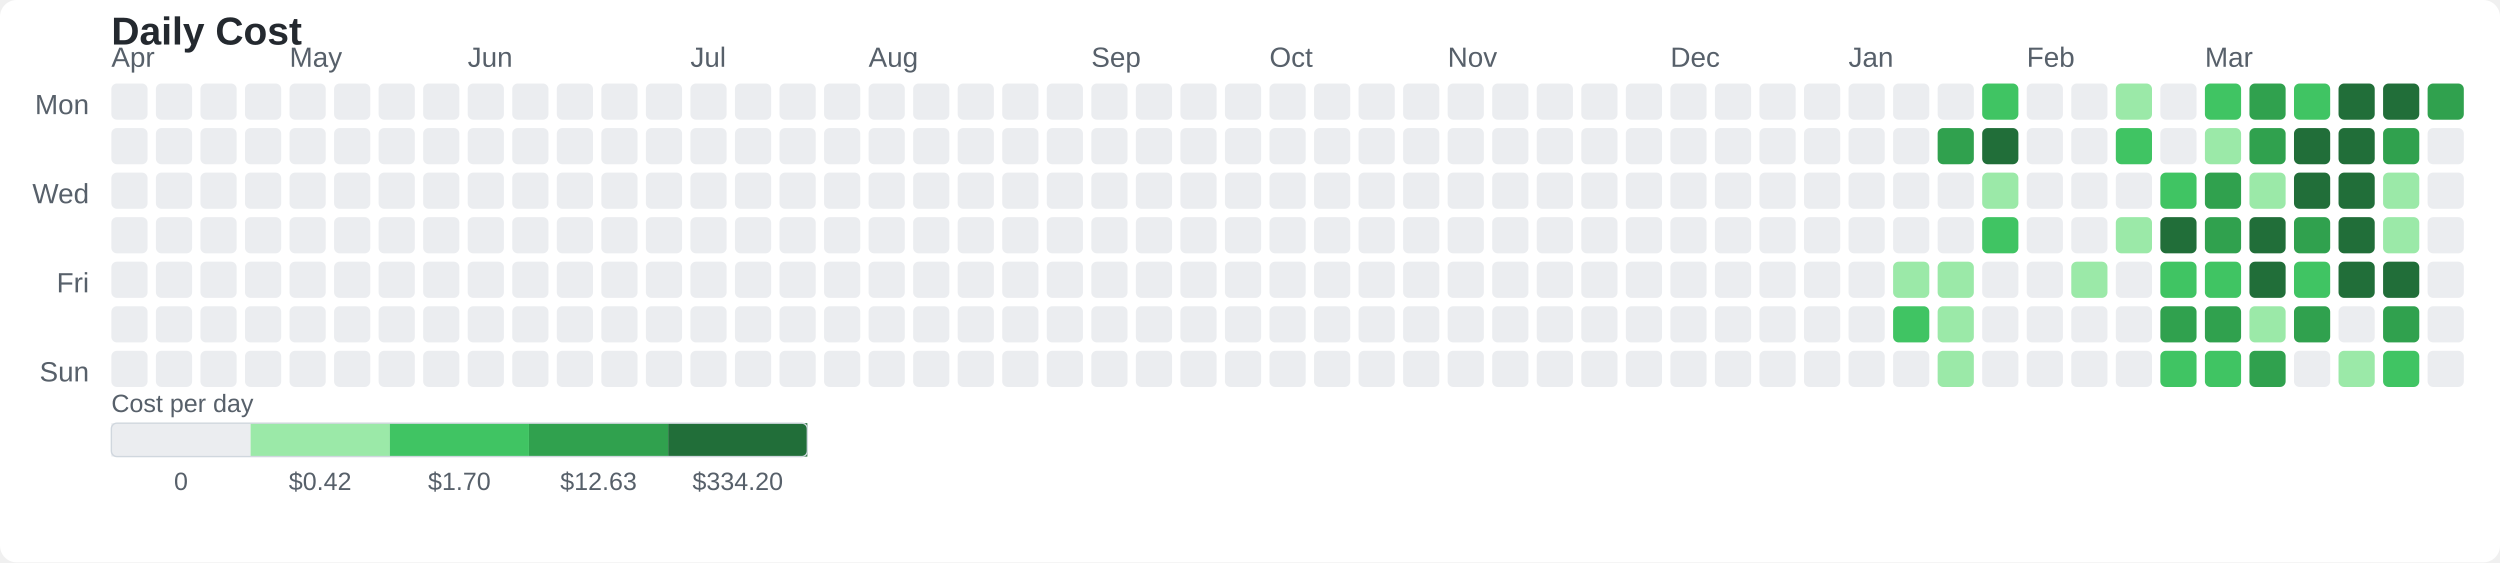
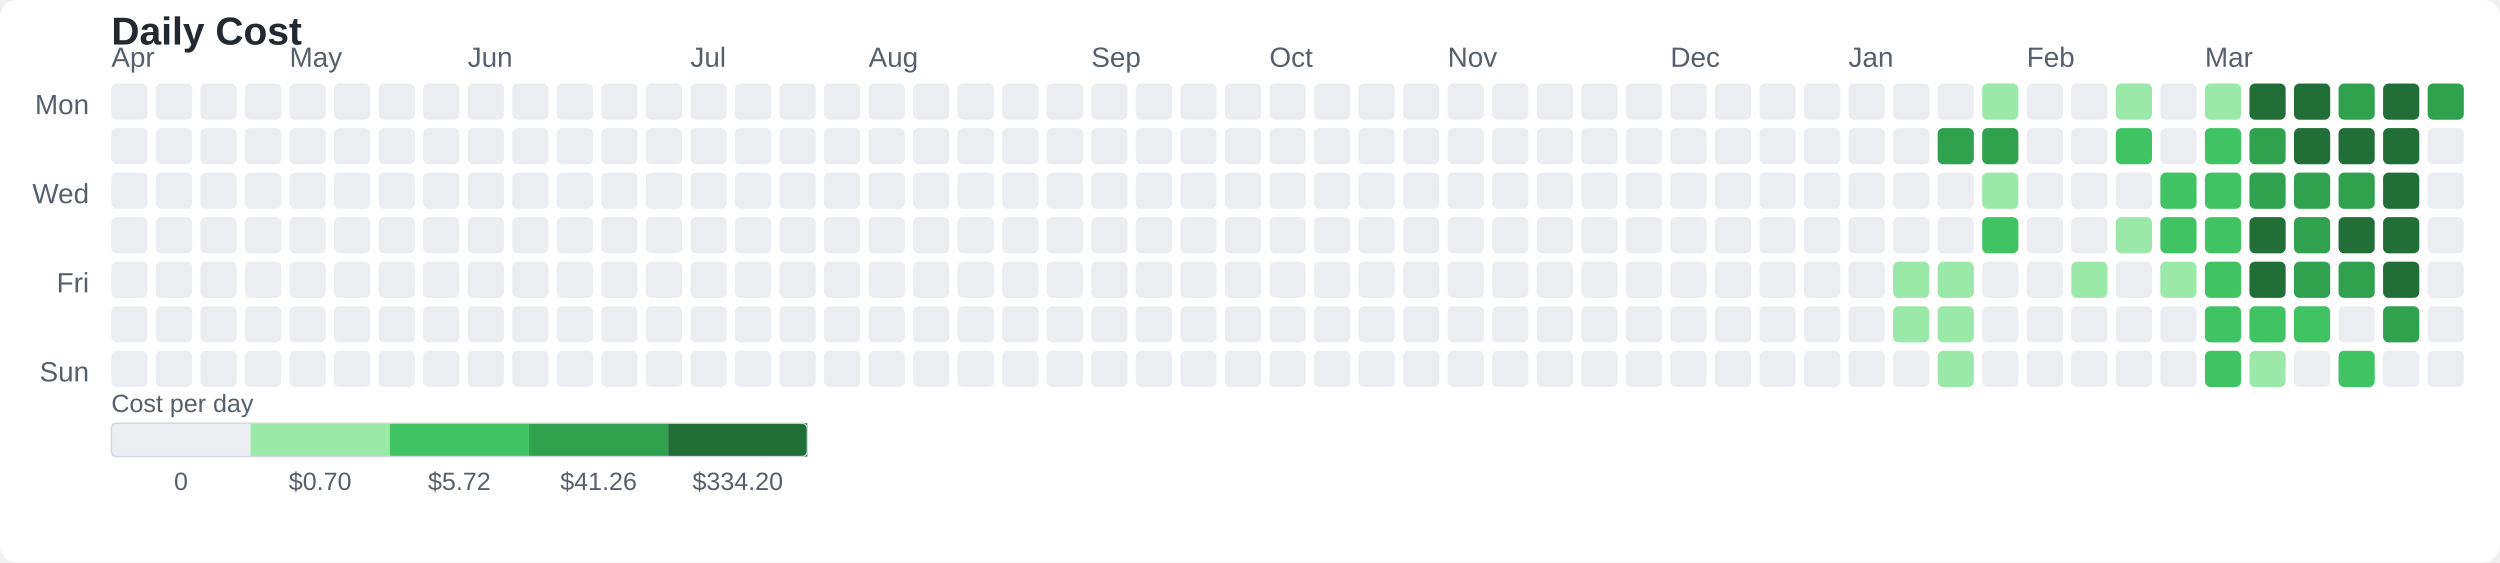
<svg xmlns="http://www.w3.org/2000/svg" width="898" height="202" viewBox="0 0 898 202">
  <rect width="898" height="202" fill="#ffffff" rx="6" />
  <text x="40" y="16" font-family="Arial, sans-serif" font-size="14" fill="#24292f" font-weight="bold">Daily Cost</text>
  <text x="32" y="41" font-family="Arial, sans-serif" font-size="10" fill="#57606a" text-anchor="end">Mon</text>
  <text x="32" y="73" font-family="Arial, sans-serif" font-size="10" fill="#57606a" text-anchor="end">Wed</text>
  <text x="32" y="105" font-family="Arial, sans-serif" font-size="10" fill="#57606a" text-anchor="end">Fri</text>
  <text x="32" y="137" font-family="Arial, sans-serif" font-size="10" fill="#57606a" text-anchor="end">Sun</text>
  <text x="40" y="24" font-family="Arial, sans-serif" font-size="10" fill="#57606a">Apr</text>
  <text x="104" y="24" font-family="Arial, sans-serif" font-size="10" fill="#57606a">May</text>
  <text x="168" y="24" font-family="Arial, sans-serif" font-size="10" fill="#57606a">Jun</text>
  <text x="248" y="24" font-family="Arial, sans-serif" font-size="10" fill="#57606a">Jul</text>
  <text x="312" y="24" font-family="Arial, sans-serif" font-size="10" fill="#57606a">Aug</text>
  <text x="392" y="24" font-family="Arial, sans-serif" font-size="10" fill="#57606a">Sep</text>
  <text x="456" y="24" font-family="Arial, sans-serif" font-size="10" fill="#57606a">Oct</text>
  <text x="520" y="24" font-family="Arial, sans-serif" font-size="10" fill="#57606a">Nov</text>
  <text x="600" y="24" font-family="Arial, sans-serif" font-size="10" fill="#57606a">Dec</text>
  <text x="664" y="24" font-family="Arial, sans-serif" font-size="10" fill="#57606a">Jan</text>
  <text x="728" y="24" font-family="Arial, sans-serif" font-size="10" fill="#57606a">Feb</text>
  <text x="792" y="24" font-family="Arial, sans-serif" font-size="10" fill="#57606a">Mar</text>
  <rect x="40" y="30" width="13" height="13" rx="2" ry="2" fill="#ebedf0">
    </rect>
  <rect x="40" y="46" width="13" height="13" rx="2" ry="2" fill="#ebedf0">
    </rect>
  <rect x="40" y="62" width="13" height="13" rx="2" ry="2" fill="#ebedf0">
    </rect>
  <rect x="40" y="78" width="13" height="13" rx="2" ry="2" fill="#ebedf0">
    </rect>
  <rect x="40" y="94" width="13" height="13" rx="2" ry="2" fill="#ebedf0">
    </rect>
  <rect x="40" y="110" width="13" height="13" rx="2" ry="2" fill="#ebedf0">
    </rect>
  <rect x="40" y="126" width="13" height="13" rx="2" ry="2" fill="#ebedf0">
    </rect>
  <rect x="56" y="30" width="13" height="13" rx="2" ry="2" fill="#ebedf0">
    </rect>
  <rect x="56" y="46" width="13" height="13" rx="2" ry="2" fill="#ebedf0">
    </rect>
  <rect x="56" y="62" width="13" height="13" rx="2" ry="2" fill="#ebedf0">
    </rect>
  <rect x="56" y="78" width="13" height="13" rx="2" ry="2" fill="#ebedf0">
    </rect>
  <rect x="56" y="94" width="13" height="13" rx="2" ry="2" fill="#ebedf0">
    </rect>
  <rect x="56" y="110" width="13" height="13" rx="2" ry="2" fill="#ebedf0">
    </rect>
  <rect x="56" y="126" width="13" height="13" rx="2" ry="2" fill="#ebedf0">
    </rect>
  <rect x="72" y="30" width="13" height="13" rx="2" ry="2" fill="#ebedf0">
    </rect>
  <rect x="72" y="46" width="13" height="13" rx="2" ry="2" fill="#ebedf0">
    </rect>
  <rect x="72" y="62" width="13" height="13" rx="2" ry="2" fill="#ebedf0">
    </rect>
  <rect x="72" y="78" width="13" height="13" rx="2" ry="2" fill="#ebedf0">
    </rect>
  <rect x="72" y="94" width="13" height="13" rx="2" ry="2" fill="#ebedf0">
    </rect>
  <rect x="72" y="110" width="13" height="13" rx="2" ry="2" fill="#ebedf0">
    </rect>
  <rect x="72" y="126" width="13" height="13" rx="2" ry="2" fill="#ebedf0">
    </rect>
  <rect x="88" y="30" width="13" height="13" rx="2" ry="2" fill="#ebedf0">
    </rect>
  <rect x="88" y="46" width="13" height="13" rx="2" ry="2" fill="#ebedf0">
    </rect>
  <rect x="88" y="62" width="13" height="13" rx="2" ry="2" fill="#ebedf0">
    </rect>
  <rect x="88" y="78" width="13" height="13" rx="2" ry="2" fill="#ebedf0">
    </rect>
  <rect x="88" y="94" width="13" height="13" rx="2" ry="2" fill="#ebedf0">
    </rect>
  <rect x="88" y="110" width="13" height="13" rx="2" ry="2" fill="#ebedf0">
    </rect>
  <rect x="88" y="126" width="13" height="13" rx="2" ry="2" fill="#ebedf0">
    </rect>
  <rect x="104" y="30" width="13" height="13" rx="2" ry="2" fill="#ebedf0">
    </rect>
  <rect x="104" y="46" width="13" height="13" rx="2" ry="2" fill="#ebedf0">
    </rect>
  <rect x="104" y="62" width="13" height="13" rx="2" ry="2" fill="#ebedf0">
    </rect>
  <rect x="104" y="78" width="13" height="13" rx="2" ry="2" fill="#ebedf0">
    </rect>
  <rect x="104" y="94" width="13" height="13" rx="2" ry="2" fill="#ebedf0">
    </rect>
  <rect x="104" y="110" width="13" height="13" rx="2" ry="2" fill="#ebedf0">
    </rect>
  <rect x="104" y="126" width="13" height="13" rx="2" ry="2" fill="#ebedf0">
    </rect>
  <rect x="120" y="30" width="13" height="13" rx="2" ry="2" fill="#ebedf0">
    </rect>
  <rect x="120" y="46" width="13" height="13" rx="2" ry="2" fill="#ebedf0">
    </rect>
  <rect x="120" y="62" width="13" height="13" rx="2" ry="2" fill="#ebedf0">
    </rect>
  <rect x="120" y="78" width="13" height="13" rx="2" ry="2" fill="#ebedf0">
    </rect>
  <rect x="120" y="94" width="13" height="13" rx="2" ry="2" fill="#ebedf0">
    </rect>
  <rect x="120" y="110" width="13" height="13" rx="2" ry="2" fill="#ebedf0">
    </rect>
  <rect x="120" y="126" width="13" height="13" rx="2" ry="2" fill="#ebedf0">
    </rect>
  <rect x="136" y="30" width="13" height="13" rx="2" ry="2" fill="#ebedf0">
    </rect>
  <rect x="136" y="46" width="13" height="13" rx="2" ry="2" fill="#ebedf0">
    </rect>
  <rect x="136" y="62" width="13" height="13" rx="2" ry="2" fill="#ebedf0">
    </rect>
  <rect x="136" y="78" width="13" height="13" rx="2" ry="2" fill="#ebedf0">
    </rect>
  <rect x="136" y="94" width="13" height="13" rx="2" ry="2" fill="#ebedf0">
    </rect>
  <rect x="136" y="110" width="13" height="13" rx="2" ry="2" fill="#ebedf0">
    </rect>
  <rect x="136" y="126" width="13" height="13" rx="2" ry="2" fill="#ebedf0">
    </rect>
  <rect x="152" y="30" width="13" height="13" rx="2" ry="2" fill="#ebedf0">
    </rect>
  <rect x="152" y="46" width="13" height="13" rx="2" ry="2" fill="#ebedf0">
    </rect>
  <rect x="152" y="62" width="13" height="13" rx="2" ry="2" fill="#ebedf0">
    </rect>
  <rect x="152" y="78" width="13" height="13" rx="2" ry="2" fill="#ebedf0">
    </rect>
  <rect x="152" y="94" width="13" height="13" rx="2" ry="2" fill="#ebedf0">
    </rect>
  <rect x="152" y="110" width="13" height="13" rx="2" ry="2" fill="#ebedf0">
    </rect>
  <rect x="152" y="126" width="13" height="13" rx="2" ry="2" fill="#ebedf0">
    </rect>
  <rect x="168" y="30" width="13" height="13" rx="2" ry="2" fill="#ebedf0">
    </rect>
  <rect x="168" y="46" width="13" height="13" rx="2" ry="2" fill="#ebedf0">
    </rect>
  <rect x="168" y="62" width="13" height="13" rx="2" ry="2" fill="#ebedf0">
    </rect>
  <rect x="168" y="78" width="13" height="13" rx="2" ry="2" fill="#ebedf0">
    </rect>
  <rect x="168" y="94" width="13" height="13" rx="2" ry="2" fill="#ebedf0">
    </rect>
  <rect x="168" y="110" width="13" height="13" rx="2" ry="2" fill="#ebedf0">
    </rect>
  <rect x="168" y="126" width="13" height="13" rx="2" ry="2" fill="#ebedf0">
    </rect>
  <rect x="184" y="30" width="13" height="13" rx="2" ry="2" fill="#ebedf0">
    </rect>
  <rect x="184" y="46" width="13" height="13" rx="2" ry="2" fill="#ebedf0">
    </rect>
  <rect x="184" y="62" width="13" height="13" rx="2" ry="2" fill="#ebedf0">
    </rect>
  <rect x="184" y="78" width="13" height="13" rx="2" ry="2" fill="#ebedf0">
    </rect>
  <rect x="184" y="94" width="13" height="13" rx="2" ry="2" fill="#ebedf0">
    </rect>
  <rect x="184" y="110" width="13" height="13" rx="2" ry="2" fill="#ebedf0">
    </rect>
  <rect x="184" y="126" width="13" height="13" rx="2" ry="2" fill="#ebedf0">
    </rect>
  <rect x="200" y="30" width="13" height="13" rx="2" ry="2" fill="#ebedf0">
    </rect>
  <rect x="200" y="46" width="13" height="13" rx="2" ry="2" fill="#ebedf0">
    </rect>
  <rect x="200" y="62" width="13" height="13" rx="2" ry="2" fill="#ebedf0">
    </rect>
  <rect x="200" y="78" width="13" height="13" rx="2" ry="2" fill="#ebedf0">
    </rect>
  <rect x="200" y="94" width="13" height="13" rx="2" ry="2" fill="#ebedf0">
    </rect>
  <rect x="200" y="110" width="13" height="13" rx="2" ry="2" fill="#ebedf0">
    </rect>
  <rect x="200" y="126" width="13" height="13" rx="2" ry="2" fill="#ebedf0">
    </rect>
  <rect x="216" y="30" width="13" height="13" rx="2" ry="2" fill="#ebedf0">
    </rect>
  <rect x="216" y="46" width="13" height="13" rx="2" ry="2" fill="#ebedf0">
    </rect>
  <rect x="216" y="62" width="13" height="13" rx="2" ry="2" fill="#ebedf0">
    </rect>
  <rect x="216" y="78" width="13" height="13" rx="2" ry="2" fill="#ebedf0">
    </rect>
  <rect x="216" y="94" width="13" height="13" rx="2" ry="2" fill="#ebedf0">
    </rect>
  <rect x="216" y="110" width="13" height="13" rx="2" ry="2" fill="#ebedf0">
    </rect>
  <rect x="216" y="126" width="13" height="13" rx="2" ry="2" fill="#ebedf0">
    </rect>
  <rect x="232" y="30" width="13" height="13" rx="2" ry="2" fill="#ebedf0">
    </rect>
  <rect x="232" y="46" width="13" height="13" rx="2" ry="2" fill="#ebedf0">
    </rect>
  <rect x="232" y="62" width="13" height="13" rx="2" ry="2" fill="#ebedf0">
    </rect>
  <rect x="232" y="78" width="13" height="13" rx="2" ry="2" fill="#ebedf0">
    </rect>
  <rect x="232" y="94" width="13" height="13" rx="2" ry="2" fill="#ebedf0">
    </rect>
  <rect x="232" y="110" width="13" height="13" rx="2" ry="2" fill="#ebedf0">
    </rect>
  <rect x="232" y="126" width="13" height="13" rx="2" ry="2" fill="#ebedf0">
    </rect>
  <rect x="248" y="30" width="13" height="13" rx="2" ry="2" fill="#ebedf0">
    </rect>
  <rect x="248" y="46" width="13" height="13" rx="2" ry="2" fill="#ebedf0">
    </rect>
  <rect x="248" y="62" width="13" height="13" rx="2" ry="2" fill="#ebedf0">
    </rect>
  <rect x="248" y="78" width="13" height="13" rx="2" ry="2" fill="#ebedf0">
    </rect>
  <rect x="248" y="94" width="13" height="13" rx="2" ry="2" fill="#ebedf0">
    </rect>
  <rect x="248" y="110" width="13" height="13" rx="2" ry="2" fill="#ebedf0">
    </rect>
  <rect x="248" y="126" width="13" height="13" rx="2" ry="2" fill="#ebedf0">
    </rect>
  <rect x="264" y="30" width="13" height="13" rx="2" ry="2" fill="#ebedf0">
    </rect>
  <rect x="264" y="46" width="13" height="13" rx="2" ry="2" fill="#ebedf0">
    </rect>
  <rect x="264" y="62" width="13" height="13" rx="2" ry="2" fill="#ebedf0">
    </rect>
  <rect x="264" y="78" width="13" height="13" rx="2" ry="2" fill="#ebedf0">
    </rect>
  <rect x="264" y="94" width="13" height="13" rx="2" ry="2" fill="#ebedf0">
    </rect>
  <rect x="264" y="110" width="13" height="13" rx="2" ry="2" fill="#ebedf0">
    </rect>
  <rect x="264" y="126" width="13" height="13" rx="2" ry="2" fill="#ebedf0">
    </rect>
  <rect x="280" y="30" width="13" height="13" rx="2" ry="2" fill="#ebedf0">
    </rect>
  <rect x="280" y="46" width="13" height="13" rx="2" ry="2" fill="#ebedf0">
    </rect>
  <rect x="280" y="62" width="13" height="13" rx="2" ry="2" fill="#ebedf0">
    </rect>
  <rect x="280" y="78" width="13" height="13" rx="2" ry="2" fill="#ebedf0">
    </rect>
  <rect x="280" y="94" width="13" height="13" rx="2" ry="2" fill="#ebedf0">
    </rect>
  <rect x="280" y="110" width="13" height="13" rx="2" ry="2" fill="#ebedf0">
    </rect>
  <rect x="280" y="126" width="13" height="13" rx="2" ry="2" fill="#ebedf0">
    </rect>
  <rect x="296" y="30" width="13" height="13" rx="2" ry="2" fill="#ebedf0">
    </rect>
  <rect x="296" y="46" width="13" height="13" rx="2" ry="2" fill="#ebedf0">
    </rect>
  <rect x="296" y="62" width="13" height="13" rx="2" ry="2" fill="#ebedf0">
    </rect>
  <rect x="296" y="78" width="13" height="13" rx="2" ry="2" fill="#ebedf0">
    </rect>
  <rect x="296" y="94" width="13" height="13" rx="2" ry="2" fill="#ebedf0">
    </rect>
  <rect x="296" y="110" width="13" height="13" rx="2" ry="2" fill="#ebedf0">
    </rect>
  <rect x="296" y="126" width="13" height="13" rx="2" ry="2" fill="#ebedf0">
    </rect>
  <rect x="312" y="30" width="13" height="13" rx="2" ry="2" fill="#ebedf0">
    </rect>
  <rect x="312" y="46" width="13" height="13" rx="2" ry="2" fill="#ebedf0">
    </rect>
  <rect x="312" y="62" width="13" height="13" rx="2" ry="2" fill="#ebedf0">
    </rect>
  <rect x="312" y="78" width="13" height="13" rx="2" ry="2" fill="#ebedf0">
    </rect>
  <rect x="312" y="94" width="13" height="13" rx="2" ry="2" fill="#ebedf0">
    </rect>
  <rect x="312" y="110" width="13" height="13" rx="2" ry="2" fill="#ebedf0">
    </rect>
  <rect x="312" y="126" width="13" height="13" rx="2" ry="2" fill="#ebedf0">
    </rect>
  <rect x="328" y="30" width="13" height="13" rx="2" ry="2" fill="#ebedf0">
    </rect>
  <rect x="328" y="46" width="13" height="13" rx="2" ry="2" fill="#ebedf0">
    </rect>
  <rect x="328" y="62" width="13" height="13" rx="2" ry="2" fill="#ebedf0">
    </rect>
  <rect x="328" y="78" width="13" height="13" rx="2" ry="2" fill="#ebedf0">
    </rect>
  <rect x="328" y="94" width="13" height="13" rx="2" ry="2" fill="#ebedf0">
    </rect>
  <rect x="328" y="110" width="13" height="13" rx="2" ry="2" fill="#ebedf0">
    </rect>
  <rect x="328" y="126" width="13" height="13" rx="2" ry="2" fill="#ebedf0">
    </rect>
  <rect x="344" y="30" width="13" height="13" rx="2" ry="2" fill="#ebedf0">
    </rect>
  <rect x="344" y="46" width="13" height="13" rx="2" ry="2" fill="#ebedf0">
    </rect>
  <rect x="344" y="62" width="13" height="13" rx="2" ry="2" fill="#ebedf0">
    </rect>
  <rect x="344" y="78" width="13" height="13" rx="2" ry="2" fill="#ebedf0">
    </rect>
  <rect x="344" y="94" width="13" height="13" rx="2" ry="2" fill="#ebedf0">
    </rect>
  <rect x="344" y="110" width="13" height="13" rx="2" ry="2" fill="#ebedf0">
    </rect>
  <rect x="344" y="126" width="13" height="13" rx="2" ry="2" fill="#ebedf0">
    </rect>
  <rect x="360" y="30" width="13" height="13" rx="2" ry="2" fill="#ebedf0">
    </rect>
  <rect x="360" y="46" width="13" height="13" rx="2" ry="2" fill="#ebedf0">
    </rect>
  <rect x="360" y="62" width="13" height="13" rx="2" ry="2" fill="#ebedf0">
    </rect>
  <rect x="360" y="78" width="13" height="13" rx="2" ry="2" fill="#ebedf0">
    </rect>
  <rect x="360" y="94" width="13" height="13" rx="2" ry="2" fill="#ebedf0">
    </rect>
  <rect x="360" y="110" width="13" height="13" rx="2" ry="2" fill="#ebedf0">
    </rect>
  <rect x="360" y="126" width="13" height="13" rx="2" ry="2" fill="#ebedf0">
    </rect>
  <rect x="376" y="30" width="13" height="13" rx="2" ry="2" fill="#ebedf0">
    </rect>
  <rect x="376" y="46" width="13" height="13" rx="2" ry="2" fill="#ebedf0">
    </rect>
  <rect x="376" y="62" width="13" height="13" rx="2" ry="2" fill="#ebedf0">
    </rect>
  <rect x="376" y="78" width="13" height="13" rx="2" ry="2" fill="#ebedf0">
    </rect>
  <rect x="376" y="94" width="13" height="13" rx="2" ry="2" fill="#ebedf0">
    </rect>
  <rect x="376" y="110" width="13" height="13" rx="2" ry="2" fill="#ebedf0">
    </rect>
  <rect x="376" y="126" width="13" height="13" rx="2" ry="2" fill="#ebedf0">
    </rect>
  <rect x="392" y="30" width="13" height="13" rx="2" ry="2" fill="#ebedf0">
    </rect>
  <rect x="392" y="46" width="13" height="13" rx="2" ry="2" fill="#ebedf0">
    </rect>
  <rect x="392" y="62" width="13" height="13" rx="2" ry="2" fill="#ebedf0">
    </rect>
  <rect x="392" y="78" width="13" height="13" rx="2" ry="2" fill="#ebedf0">
    </rect>
  <rect x="392" y="94" width="13" height="13" rx="2" ry="2" fill="#ebedf0">
    </rect>
  <rect x="392" y="110" width="13" height="13" rx="2" ry="2" fill="#ebedf0">
    </rect>
  <rect x="392" y="126" width="13" height="13" rx="2" ry="2" fill="#ebedf0">
    </rect>
  <rect x="408" y="30" width="13" height="13" rx="2" ry="2" fill="#ebedf0">
    </rect>
  <rect x="408" y="46" width="13" height="13" rx="2" ry="2" fill="#ebedf0">
    </rect>
  <rect x="408" y="62" width="13" height="13" rx="2" ry="2" fill="#ebedf0">
    </rect>
  <rect x="408" y="78" width="13" height="13" rx="2" ry="2" fill="#ebedf0">
    </rect>
  <rect x="408" y="94" width="13" height="13" rx="2" ry="2" fill="#ebedf0">
    </rect>
  <rect x="408" y="110" width="13" height="13" rx="2" ry="2" fill="#ebedf0">
    </rect>
  <rect x="408" y="126" width="13" height="13" rx="2" ry="2" fill="#ebedf0">
    </rect>
  <rect x="424" y="30" width="13" height="13" rx="2" ry="2" fill="#ebedf0">
    </rect>
  <rect x="424" y="46" width="13" height="13" rx="2" ry="2" fill="#ebedf0">
    </rect>
  <rect x="424" y="62" width="13" height="13" rx="2" ry="2" fill="#ebedf0">
    </rect>
  <rect x="424" y="78" width="13" height="13" rx="2" ry="2" fill="#ebedf0">
    </rect>
  <rect x="424" y="94" width="13" height="13" rx="2" ry="2" fill="#ebedf0">
    </rect>
  <rect x="424" y="110" width="13" height="13" rx="2" ry="2" fill="#ebedf0">
    </rect>
  <rect x="424" y="126" width="13" height="13" rx="2" ry="2" fill="#ebedf0">
    </rect>
  <rect x="440" y="30" width="13" height="13" rx="2" ry="2" fill="#ebedf0">
    </rect>
  <rect x="440" y="46" width="13" height="13" rx="2" ry="2" fill="#ebedf0">
    </rect>
  <rect x="440" y="62" width="13" height="13" rx="2" ry="2" fill="#ebedf0">
    </rect>
  <rect x="440" y="78" width="13" height="13" rx="2" ry="2" fill="#ebedf0">
    </rect>
  <rect x="440" y="94" width="13" height="13" rx="2" ry="2" fill="#ebedf0">
    </rect>
  <rect x="440" y="110" width="13" height="13" rx="2" ry="2" fill="#ebedf0">
    </rect>
  <rect x="440" y="126" width="13" height="13" rx="2" ry="2" fill="#ebedf0">
    </rect>
  <rect x="456" y="30" width="13" height="13" rx="2" ry="2" fill="#ebedf0">
    </rect>
  <rect x="456" y="46" width="13" height="13" rx="2" ry="2" fill="#ebedf0">
    </rect>
  <rect x="456" y="62" width="13" height="13" rx="2" ry="2" fill="#ebedf0">
    </rect>
  <rect x="456" y="78" width="13" height="13" rx="2" ry="2" fill="#ebedf0">
    </rect>
  <rect x="456" y="94" width="13" height="13" rx="2" ry="2" fill="#ebedf0">
    </rect>
  <rect x="456" y="110" width="13" height="13" rx="2" ry="2" fill="#ebedf0">
    </rect>
  <rect x="456" y="126" width="13" height="13" rx="2" ry="2" fill="#ebedf0">
    </rect>
  <rect x="472" y="30" width="13" height="13" rx="2" ry="2" fill="#ebedf0">
    </rect>
  <rect x="472" y="46" width="13" height="13" rx="2" ry="2" fill="#ebedf0">
    </rect>
  <rect x="472" y="62" width="13" height="13" rx="2" ry="2" fill="#ebedf0">
    </rect>
  <rect x="472" y="78" width="13" height="13" rx="2" ry="2" fill="#ebedf0">
    </rect>
  <rect x="472" y="94" width="13" height="13" rx="2" ry="2" fill="#ebedf0">
    </rect>
  <rect x="472" y="110" width="13" height="13" rx="2" ry="2" fill="#ebedf0">
    </rect>
  <rect x="472" y="126" width="13" height="13" rx="2" ry="2" fill="#ebedf0">
    </rect>
  <rect x="488" y="30" width="13" height="13" rx="2" ry="2" fill="#ebedf0">
    </rect>
  <rect x="488" y="46" width="13" height="13" rx="2" ry="2" fill="#ebedf0">
    </rect>
  <rect x="488" y="62" width="13" height="13" rx="2" ry="2" fill="#ebedf0">
    </rect>
  <rect x="488" y="78" width="13" height="13" rx="2" ry="2" fill="#ebedf0">
    </rect>
  <rect x="488" y="94" width="13" height="13" rx="2" ry="2" fill="#ebedf0">
    </rect>
  <rect x="488" y="110" width="13" height="13" rx="2" ry="2" fill="#ebedf0">
    </rect>
  <rect x="488" y="126" width="13" height="13" rx="2" ry="2" fill="#ebedf0">
    </rect>
  <rect x="504" y="30" width="13" height="13" rx="2" ry="2" fill="#ebedf0">
    </rect>
  <rect x="504" y="46" width="13" height="13" rx="2" ry="2" fill="#ebedf0">
    </rect>
  <rect x="504" y="62" width="13" height="13" rx="2" ry="2" fill="#ebedf0">
    </rect>
  <rect x="504" y="78" width="13" height="13" rx="2" ry="2" fill="#ebedf0">
    </rect>
  <rect x="504" y="94" width="13" height="13" rx="2" ry="2" fill="#ebedf0">
    </rect>
  <rect x="504" y="110" width="13" height="13" rx="2" ry="2" fill="#ebedf0">
    </rect>
  <rect x="504" y="126" width="13" height="13" rx="2" ry="2" fill="#ebedf0">
    </rect>
  <rect x="520" y="30" width="13" height="13" rx="2" ry="2" fill="#ebedf0">
    </rect>
  <rect x="520" y="46" width="13" height="13" rx="2" ry="2" fill="#ebedf0">
    </rect>
  <rect x="520" y="62" width="13" height="13" rx="2" ry="2" fill="#ebedf0">
    </rect>
  <rect x="520" y="78" width="13" height="13" rx="2" ry="2" fill="#ebedf0">
    </rect>
  <rect x="520" y="94" width="13" height="13" rx="2" ry="2" fill="#ebedf0">
    </rect>
  <rect x="520" y="110" width="13" height="13" rx="2" ry="2" fill="#ebedf0">
    </rect>
  <rect x="520" y="126" width="13" height="13" rx="2" ry="2" fill="#ebedf0">
    </rect>
  <rect x="536" y="30" width="13" height="13" rx="2" ry="2" fill="#ebedf0">
    </rect>
  <rect x="536" y="46" width="13" height="13" rx="2" ry="2" fill="#ebedf0">
    </rect>
  <rect x="536" y="62" width="13" height="13" rx="2" ry="2" fill="#ebedf0">
    </rect>
  <rect x="536" y="78" width="13" height="13" rx="2" ry="2" fill="#ebedf0">
    </rect>
  <rect x="536" y="94" width="13" height="13" rx="2" ry="2" fill="#ebedf0">
    </rect>
  <rect x="536" y="110" width="13" height="13" rx="2" ry="2" fill="#ebedf0">
    </rect>
  <rect x="536" y="126" width="13" height="13" rx="2" ry="2" fill="#ebedf0">
    </rect>
  <rect x="552" y="30" width="13" height="13" rx="2" ry="2" fill="#ebedf0">
    </rect>
  <rect x="552" y="46" width="13" height="13" rx="2" ry="2" fill="#ebedf0">
    </rect>
  <rect x="552" y="62" width="13" height="13" rx="2" ry="2" fill="#ebedf0">
    </rect>
  <rect x="552" y="78" width="13" height="13" rx="2" ry="2" fill="#ebedf0">
    </rect>
  <rect x="552" y="94" width="13" height="13" rx="2" ry="2" fill="#ebedf0">
    </rect>
  <rect x="552" y="110" width="13" height="13" rx="2" ry="2" fill="#ebedf0">
    </rect>
  <rect x="552" y="126" width="13" height="13" rx="2" ry="2" fill="#ebedf0">
    </rect>
  <rect x="568" y="30" width="13" height="13" rx="2" ry="2" fill="#ebedf0">
    </rect>
  <rect x="568" y="46" width="13" height="13" rx="2" ry="2" fill="#ebedf0">
    </rect>
  <rect x="568" y="62" width="13" height="13" rx="2" ry="2" fill="#ebedf0">
    </rect>
  <rect x="568" y="78" width="13" height="13" rx="2" ry="2" fill="#ebedf0">
    </rect>
  <rect x="568" y="94" width="13" height="13" rx="2" ry="2" fill="#ebedf0">
    </rect>
  <rect x="568" y="110" width="13" height="13" rx="2" ry="2" fill="#ebedf0">
    </rect>
  <rect x="568" y="126" width="13" height="13" rx="2" ry="2" fill="#ebedf0">
    </rect>
  <rect x="584" y="30" width="13" height="13" rx="2" ry="2" fill="#ebedf0">
    </rect>
  <rect x="584" y="46" width="13" height="13" rx="2" ry="2" fill="#ebedf0">
    </rect>
  <rect x="584" y="62" width="13" height="13" rx="2" ry="2" fill="#ebedf0">
    </rect>
  <rect x="584" y="78" width="13" height="13" rx="2" ry="2" fill="#ebedf0">
    </rect>
  <rect x="584" y="94" width="13" height="13" rx="2" ry="2" fill="#ebedf0">
    </rect>
  <rect x="584" y="110" width="13" height="13" rx="2" ry="2" fill="#ebedf0">
    </rect>
  <rect x="584" y="126" width="13" height="13" rx="2" ry="2" fill="#ebedf0">
    </rect>
  <rect x="600" y="30" width="13" height="13" rx="2" ry="2" fill="#ebedf0">
    </rect>
  <rect x="600" y="46" width="13" height="13" rx="2" ry="2" fill="#ebedf0">
    </rect>
  <rect x="600" y="62" width="13" height="13" rx="2" ry="2" fill="#ebedf0">
    </rect>
  <rect x="600" y="78" width="13" height="13" rx="2" ry="2" fill="#ebedf0">
    </rect>
  <rect x="600" y="94" width="13" height="13" rx="2" ry="2" fill="#ebedf0">
    </rect>
  <rect x="600" y="110" width="13" height="13" rx="2" ry="2" fill="#ebedf0">
    </rect>
  <rect x="600" y="126" width="13" height="13" rx="2" ry="2" fill="#ebedf0">
    </rect>
  <rect x="616" y="30" width="13" height="13" rx="2" ry="2" fill="#ebedf0">
    </rect>
  <rect x="616" y="46" width="13" height="13" rx="2" ry="2" fill="#ebedf0">
    </rect>
  <rect x="616" y="62" width="13" height="13" rx="2" ry="2" fill="#ebedf0">
    </rect>
  <rect x="616" y="78" width="13" height="13" rx="2" ry="2" fill="#ebedf0">
    </rect>
  <rect x="616" y="94" width="13" height="13" rx="2" ry="2" fill="#ebedf0">
    </rect>
  <rect x="616" y="110" width="13" height="13" rx="2" ry="2" fill="#ebedf0">
    </rect>
  <rect x="616" y="126" width="13" height="13" rx="2" ry="2" fill="#ebedf0">
    </rect>
  <rect x="632" y="30" width="13" height="13" rx="2" ry="2" fill="#ebedf0">
    </rect>
  <rect x="632" y="46" width="13" height="13" rx="2" ry="2" fill="#ebedf0">
    </rect>
  <rect x="632" y="62" width="13" height="13" rx="2" ry="2" fill="#ebedf0">
    </rect>
  <rect x="632" y="78" width="13" height="13" rx="2" ry="2" fill="#ebedf0">
    </rect>
  <rect x="632" y="94" width="13" height="13" rx="2" ry="2" fill="#ebedf0">
    </rect>
  <rect x="632" y="110" width="13" height="13" rx="2" ry="2" fill="#ebedf0">
    </rect>
  <rect x="632" y="126" width="13" height="13" rx="2" ry="2" fill="#ebedf0">
    </rect>
  <rect x="648" y="30" width="13" height="13" rx="2" ry="2" fill="#ebedf0">
    </rect>
  <rect x="648" y="46" width="13" height="13" rx="2" ry="2" fill="#ebedf0">
    </rect>
  <rect x="648" y="62" width="13" height="13" rx="2" ry="2" fill="#ebedf0">
    </rect>
  <rect x="648" y="78" width="13" height="13" rx="2" ry="2" fill="#ebedf0">
    </rect>
  <rect x="648" y="94" width="13" height="13" rx="2" ry="2" fill="#ebedf0">
    </rect>
  <rect x="648" y="110" width="13" height="13" rx="2" ry="2" fill="#ebedf0">
    </rect>
  <rect x="648" y="126" width="13" height="13" rx="2" ry="2" fill="#ebedf0">
    </rect>
  <rect x="664" y="30" width="13" height="13" rx="2" ry="2" fill="#ebedf0">
    </rect>
  <rect x="664" y="46" width="13" height="13" rx="2" ry="2" fill="#ebedf0">
    </rect>
  <rect x="664" y="62" width="13" height="13" rx="2" ry="2" fill="#ebedf0">
    </rect>
  <rect x="664" y="78" width="13" height="13" rx="2" ry="2" fill="#ebedf0">
    </rect>
  <rect x="664" y="94" width="13" height="13" rx="2" ry="2" fill="#ebedf0">
    </rect>
  <rect x="664" y="110" width="13" height="13" rx="2" ry="2" fill="#ebedf0">
    </rect>
  <rect x="664" y="126" width="13" height="13" rx="2" ry="2" fill="#ebedf0">
    </rect>
  <rect x="680" y="30" width="13" height="13" rx="2" ry="2" fill="#ebedf0">
    </rect>
  <rect x="680" y="46" width="13" height="13" rx="2" ry="2" fill="#ebedf0">
    </rect>
  <rect x="680" y="62" width="13" height="13" rx="2" ry="2" fill="#ebedf0">
    </rect>
  <rect x="680" y="78" width="13" height="13" rx="2" ry="2" fill="#ebedf0">
    </rect>
  <rect x="680" y="94" width="13" height="13" rx="2" ry="2" fill="#9be9a8">
    </rect>
-   <rect x="680" y="110" width="13" height="13" rx="2" ry="2" fill="#40c463">
+   <rect x="680" y="110" width="13" height="13" rx="2" ry="2" fill="#9be9a8">
    </rect>
  <rect x="680" y="126" width="13" height="13" rx="2" ry="2" fill="#ebedf0">
    </rect>
  <rect x="696" y="30" width="13" height="13" rx="2" ry="2" fill="#ebedf0">
    </rect>
  <rect x="696" y="46" width="13" height="13" rx="2" ry="2" fill="#30a14e">
    </rect>
  <rect x="696" y="62" width="13" height="13" rx="2" ry="2" fill="#ebedf0">
    </rect>
  <rect x="696" y="78" width="13" height="13" rx="2" ry="2" fill="#ebedf0">
    </rect>
  <rect x="696" y="94" width="13" height="13" rx="2" ry="2" fill="#9be9a8">
    </rect>
  <rect x="696" y="110" width="13" height="13" rx="2" ry="2" fill="#9be9a8">
    </rect>
  <rect x="696" y="126" width="13" height="13" rx="2" ry="2" fill="#9be9a8">
    </rect>
-   <rect x="712" y="30" width="13" height="13" rx="2" ry="2" fill="#40c463">
-     </rect>
-   <rect x="712" y="46" width="13" height="13" rx="2" ry="2" fill="#216e39">
+   <rect x="712" y="30" width="13" height="13" rx="2" ry="2" fill="#9be9a8">
+     </rect>
+   <rect x="712" y="46" width="13" height="13" rx="2" ry="2" fill="#30a14e">
    </rect>
  <rect x="712" y="62" width="13" height="13" rx="2" ry="2" fill="#9be9a8">
    </rect>
  <rect x="712" y="78" width="13" height="13" rx="2" ry="2" fill="#40c463">
    </rect>
  <rect x="712" y="94" width="13" height="13" rx="2" ry="2" fill="#ebedf0">
    </rect>
  <rect x="712" y="110" width="13" height="13" rx="2" ry="2" fill="#ebedf0">
    </rect>
  <rect x="712" y="126" width="13" height="13" rx="2" ry="2" fill="#ebedf0">
    </rect>
  <rect x="728" y="30" width="13" height="13" rx="2" ry="2" fill="#ebedf0">
    </rect>
  <rect x="728" y="46" width="13" height="13" rx="2" ry="2" fill="#ebedf0">
    </rect>
  <rect x="728" y="62" width="13" height="13" rx="2" ry="2" fill="#ebedf0">
    </rect>
  <rect x="728" y="78" width="13" height="13" rx="2" ry="2" fill="#ebedf0">
    </rect>
  <rect x="728" y="94" width="13" height="13" rx="2" ry="2" fill="#ebedf0">
    </rect>
  <rect x="728" y="110" width="13" height="13" rx="2" ry="2" fill="#ebedf0">
    </rect>
  <rect x="728" y="126" width="13" height="13" rx="2" ry="2" fill="#ebedf0">
    </rect>
  <rect x="744" y="30" width="13" height="13" rx="2" ry="2" fill="#ebedf0">
    </rect>
  <rect x="744" y="46" width="13" height="13" rx="2" ry="2" fill="#ebedf0">
    </rect>
  <rect x="744" y="62" width="13" height="13" rx="2" ry="2" fill="#ebedf0">
    </rect>
  <rect x="744" y="78" width="13" height="13" rx="2" ry="2" fill="#ebedf0">
    </rect>
  <rect x="744" y="94" width="13" height="13" rx="2" ry="2" fill="#9be9a8">
    </rect>
  <rect x="744" y="110" width="13" height="13" rx="2" ry="2" fill="#ebedf0">
    </rect>
  <rect x="744" y="126" width="13" height="13" rx="2" ry="2" fill="#ebedf0">
    </rect>
  <rect x="760" y="30" width="13" height="13" rx="2" ry="2" fill="#9be9a8">
    </rect>
  <rect x="760" y="46" width="13" height="13" rx="2" ry="2" fill="#40c463">
    </rect>
  <rect x="760" y="62" width="13" height="13" rx="2" ry="2" fill="#ebedf0">
    </rect>
  <rect x="760" y="78" width="13" height="13" rx="2" ry="2" fill="#9be9a8">
    </rect>
  <rect x="760" y="94" width="13" height="13" rx="2" ry="2" fill="#ebedf0">
    </rect>
  <rect x="760" y="110" width="13" height="13" rx="2" ry="2" fill="#ebedf0">
    </rect>
  <rect x="760" y="126" width="13" height="13" rx="2" ry="2" fill="#ebedf0">
    </rect>
  <rect x="776" y="30" width="13" height="13" rx="2" ry="2" fill="#ebedf0">
    </rect>
  <rect x="776" y="46" width="13" height="13" rx="2" ry="2" fill="#ebedf0">
    </rect>
  <rect x="776" y="62" width="13" height="13" rx="2" ry="2" fill="#40c463">
    </rect>
-   <rect x="776" y="78" width="13" height="13" rx="2" ry="2" fill="#216e39">
-     </rect>
-   <rect x="776" y="94" width="13" height="13" rx="2" ry="2" fill="#40c463">
-     </rect>
-   <rect x="776" y="110" width="13" height="13" rx="2" ry="2" fill="#30a14e">
-     </rect>
-   <rect x="776" y="126" width="13" height="13" rx="2" ry="2" fill="#40c463">
-     </rect>
-   <rect x="792" y="30" width="13" height="13" rx="2" ry="2" fill="#40c463">
-     </rect>
-   <rect x="792" y="46" width="13" height="13" rx="2" ry="2" fill="#9be9a8">
-     </rect>
-   <rect x="792" y="62" width="13" height="13" rx="2" ry="2" fill="#30a14e">
-     </rect>
-   <rect x="792" y="78" width="13" height="13" rx="2" ry="2" fill="#30a14e">
+   <rect x="776" y="78" width="13" height="13" rx="2" ry="2" fill="#40c463">
+     </rect>
+   <rect x="776" y="94" width="13" height="13" rx="2" ry="2" fill="#9be9a8">
+     </rect>
+   <rect x="776" y="110" width="13" height="13" rx="2" ry="2" fill="#ebedf0">
+     </rect>
+   <rect x="776" y="126" width="13" height="13" rx="2" ry="2" fill="#ebedf0">
+     </rect>
+   <rect x="792" y="30" width="13" height="13" rx="2" ry="2" fill="#9be9a8">
+     </rect>
+   <rect x="792" y="46" width="13" height="13" rx="2" ry="2" fill="#40c463">
+     </rect>
+   <rect x="792" y="62" width="13" height="13" rx="2" ry="2" fill="#40c463">
+     </rect>
+   <rect x="792" y="78" width="13" height="13" rx="2" ry="2" fill="#40c463">
    </rect>
  <rect x="792" y="94" width="13" height="13" rx="2" ry="2" fill="#40c463">
    </rect>
-   <rect x="792" y="110" width="13" height="13" rx="2" ry="2" fill="#30a14e">
+   <rect x="792" y="110" width="13" height="13" rx="2" ry="2" fill="#40c463">
    </rect>
  <rect x="792" y="126" width="13" height="13" rx="2" ry="2" fill="#40c463">
    </rect>
-   <rect x="808" y="30" width="13" height="13" rx="2" ry="2" fill="#30a14e">
+   <rect x="808" y="30" width="13" height="13" rx="2" ry="2" fill="#216e39">
    </rect>
  <rect x="808" y="46" width="13" height="13" rx="2" ry="2" fill="#30a14e">
    </rect>
-   <rect x="808" y="62" width="13" height="13" rx="2" ry="2" fill="#9be9a8">
+   <rect x="808" y="62" width="13" height="13" rx="2" ry="2" fill="#30a14e">
    </rect>
  <rect x="808" y="78" width="13" height="13" rx="2" ry="2" fill="#216e39">
    </rect>
  <rect x="808" y="94" width="13" height="13" rx="2" ry="2" fill="#216e39">
    </rect>
-   <rect x="808" y="110" width="13" height="13" rx="2" ry="2" fill="#9be9a8">
-     </rect>
-   <rect x="808" y="126" width="13" height="13" rx="2" ry="2" fill="#30a14e">
-     </rect>
-   <rect x="824" y="30" width="13" height="13" rx="2" ry="2" fill="#40c463">
+   <rect x="808" y="110" width="13" height="13" rx="2" ry="2" fill="#40c463">
+     </rect>
+   <rect x="808" y="126" width="13" height="13" rx="2" ry="2" fill="#9be9a8">
+     </rect>
+   <rect x="824" y="30" width="13" height="13" rx="2" ry="2" fill="#216e39">
    </rect>
  <rect x="824" y="46" width="13" height="13" rx="2" ry="2" fill="#216e39">
    </rect>
-   <rect x="824" y="62" width="13" height="13" rx="2" ry="2" fill="#216e39">
+   <rect x="824" y="62" width="13" height="13" rx="2" ry="2" fill="#30a14e">
    </rect>
  <rect x="824" y="78" width="13" height="13" rx="2" ry="2" fill="#30a14e">
    </rect>
-   <rect x="824" y="94" width="13" height="13" rx="2" ry="2" fill="#40c463">
-     </rect>
-   <rect x="824" y="110" width="13" height="13" rx="2" ry="2" fill="#30a14e">
+   <rect x="824" y="94" width="13" height="13" rx="2" ry="2" fill="#30a14e">
+     </rect>
+   <rect x="824" y="110" width="13" height="13" rx="2" ry="2" fill="#40c463">
    </rect>
  <rect x="824" y="126" width="13" height="13" rx="2" ry="2" fill="#ebedf0">
    </rect>
-   <rect x="840" y="30" width="13" height="13" rx="2" ry="2" fill="#216e39">
+   <rect x="840" y="30" width="13" height="13" rx="2" ry="2" fill="#30a14e">
    </rect>
  <rect x="840" y="46" width="13" height="13" rx="2" ry="2" fill="#216e39">
    </rect>
-   <rect x="840" y="62" width="13" height="13" rx="2" ry="2" fill="#216e39">
+   <rect x="840" y="62" width="13" height="13" rx="2" ry="2" fill="#30a14e">
    </rect>
  <rect x="840" y="78" width="13" height="13" rx="2" ry="2" fill="#216e39">
    </rect>
-   <rect x="840" y="94" width="13" height="13" rx="2" ry="2" fill="#216e39">
+   <rect x="840" y="94" width="13" height="13" rx="2" ry="2" fill="#30a14e">
    </rect>
  <rect x="840" y="110" width="13" height="13" rx="2" ry="2" fill="#ebedf0">
    </rect>
-   <rect x="840" y="126" width="13" height="13" rx="2" ry="2" fill="#9be9a8">
+   <rect x="840" y="126" width="13" height="13" rx="2" ry="2" fill="#40c463">
    </rect>
  <rect x="856" y="30" width="13" height="13" rx="2" ry="2" fill="#216e39">
    </rect>
-   <rect x="856" y="46" width="13" height="13" rx="2" ry="2" fill="#30a14e">
-     </rect>
-   <rect x="856" y="62" width="13" height="13" rx="2" ry="2" fill="#9be9a8">
-     </rect>
-   <rect x="856" y="78" width="13" height="13" rx="2" ry="2" fill="#9be9a8">
+   <rect x="856" y="46" width="13" height="13" rx="2" ry="2" fill="#216e39">
+     </rect>
+   <rect x="856" y="62" width="13" height="13" rx="2" ry="2" fill="#216e39">
+     </rect>
+   <rect x="856" y="78" width="13" height="13" rx="2" ry="2" fill="#216e39">
    </rect>
  <rect x="856" y="94" width="13" height="13" rx="2" ry="2" fill="#216e39">
    </rect>
  <rect x="856" y="110" width="13" height="13" rx="2" ry="2" fill="#30a14e">
    </rect>
-   <rect x="856" y="126" width="13" height="13" rx="2" ry="2" fill="#40c463">
+   <rect x="856" y="126" width="13" height="13" rx="2" ry="2" fill="#ebedf0">
    </rect>
  <rect x="872" y="30" width="13" height="13" rx="2" ry="2" fill="#30a14e">
    </rect>
  <rect x="872" y="46" width="13" height="13" rx="2" ry="2" fill="#ebedf0" />
  <rect x="872" y="62" width="13" height="13" rx="2" ry="2" fill="#ebedf0" />
  <rect x="872" y="78" width="13" height="13" rx="2" ry="2" fill="#ebedf0" />
  <rect x="872" y="94" width="13" height="13" rx="2" ry="2" fill="#ebedf0" />
  <rect x="872" y="110" width="13" height="13" rx="2" ry="2" fill="#ebedf0" />
  <rect x="872" y="126" width="13" height="13" rx="2" ry="2" fill="#ebedf0" />
  <rect x="40" y="152" width="50" height="12" fill="#ebedf0" />
  <rect x="90" y="152" width="50" height="12" fill="#9be9a8" />
  <rect x="140" y="152" width="50" height="12" fill="#40c463" />
  <rect x="190" y="152" width="50" height="12" fill="#30a14e" />
  <rect x="240" y="152" width="50" height="12" fill="#216e39" />
  <rect x="40" y="152" width="250" height="12" fill="none" stroke="#d0d7de" stroke-width="0.5" rx="2" />
  <text x="65" y="176" font-family="Arial, sans-serif" font-size="9" fill="#57606a" text-anchor="middle">0</text>
-   <text x="115" y="176" font-family="Arial, sans-serif" font-size="9" fill="#57606a" text-anchor="middle">$0.42</text>
-   <text x="165" y="176" font-family="Arial, sans-serif" font-size="9" fill="#57606a" text-anchor="middle">$1.70</text>
-   <text x="215" y="176" font-family="Arial, sans-serif" font-size="9" fill="#57606a" text-anchor="middle">$12.63</text>
+   <text x="115" y="176" font-family="Arial, sans-serif" font-size="9" fill="#57606a" text-anchor="middle">$0.70</text>
+   <text x="165" y="176" font-family="Arial, sans-serif" font-size="9" fill="#57606a" text-anchor="middle">$5.72</text>
+   <text x="215" y="176" font-family="Arial, sans-serif" font-size="9" fill="#57606a" text-anchor="middle">$41.26</text>
  <text x="265" y="176" font-family="Arial, sans-serif" font-size="9" fill="#57606a" text-anchor="middle">$334.20</text>
  <text x="40" y="148" font-family="Arial, sans-serif" font-size="9" fill="#57606a">Cost per day</text>
</svg>
